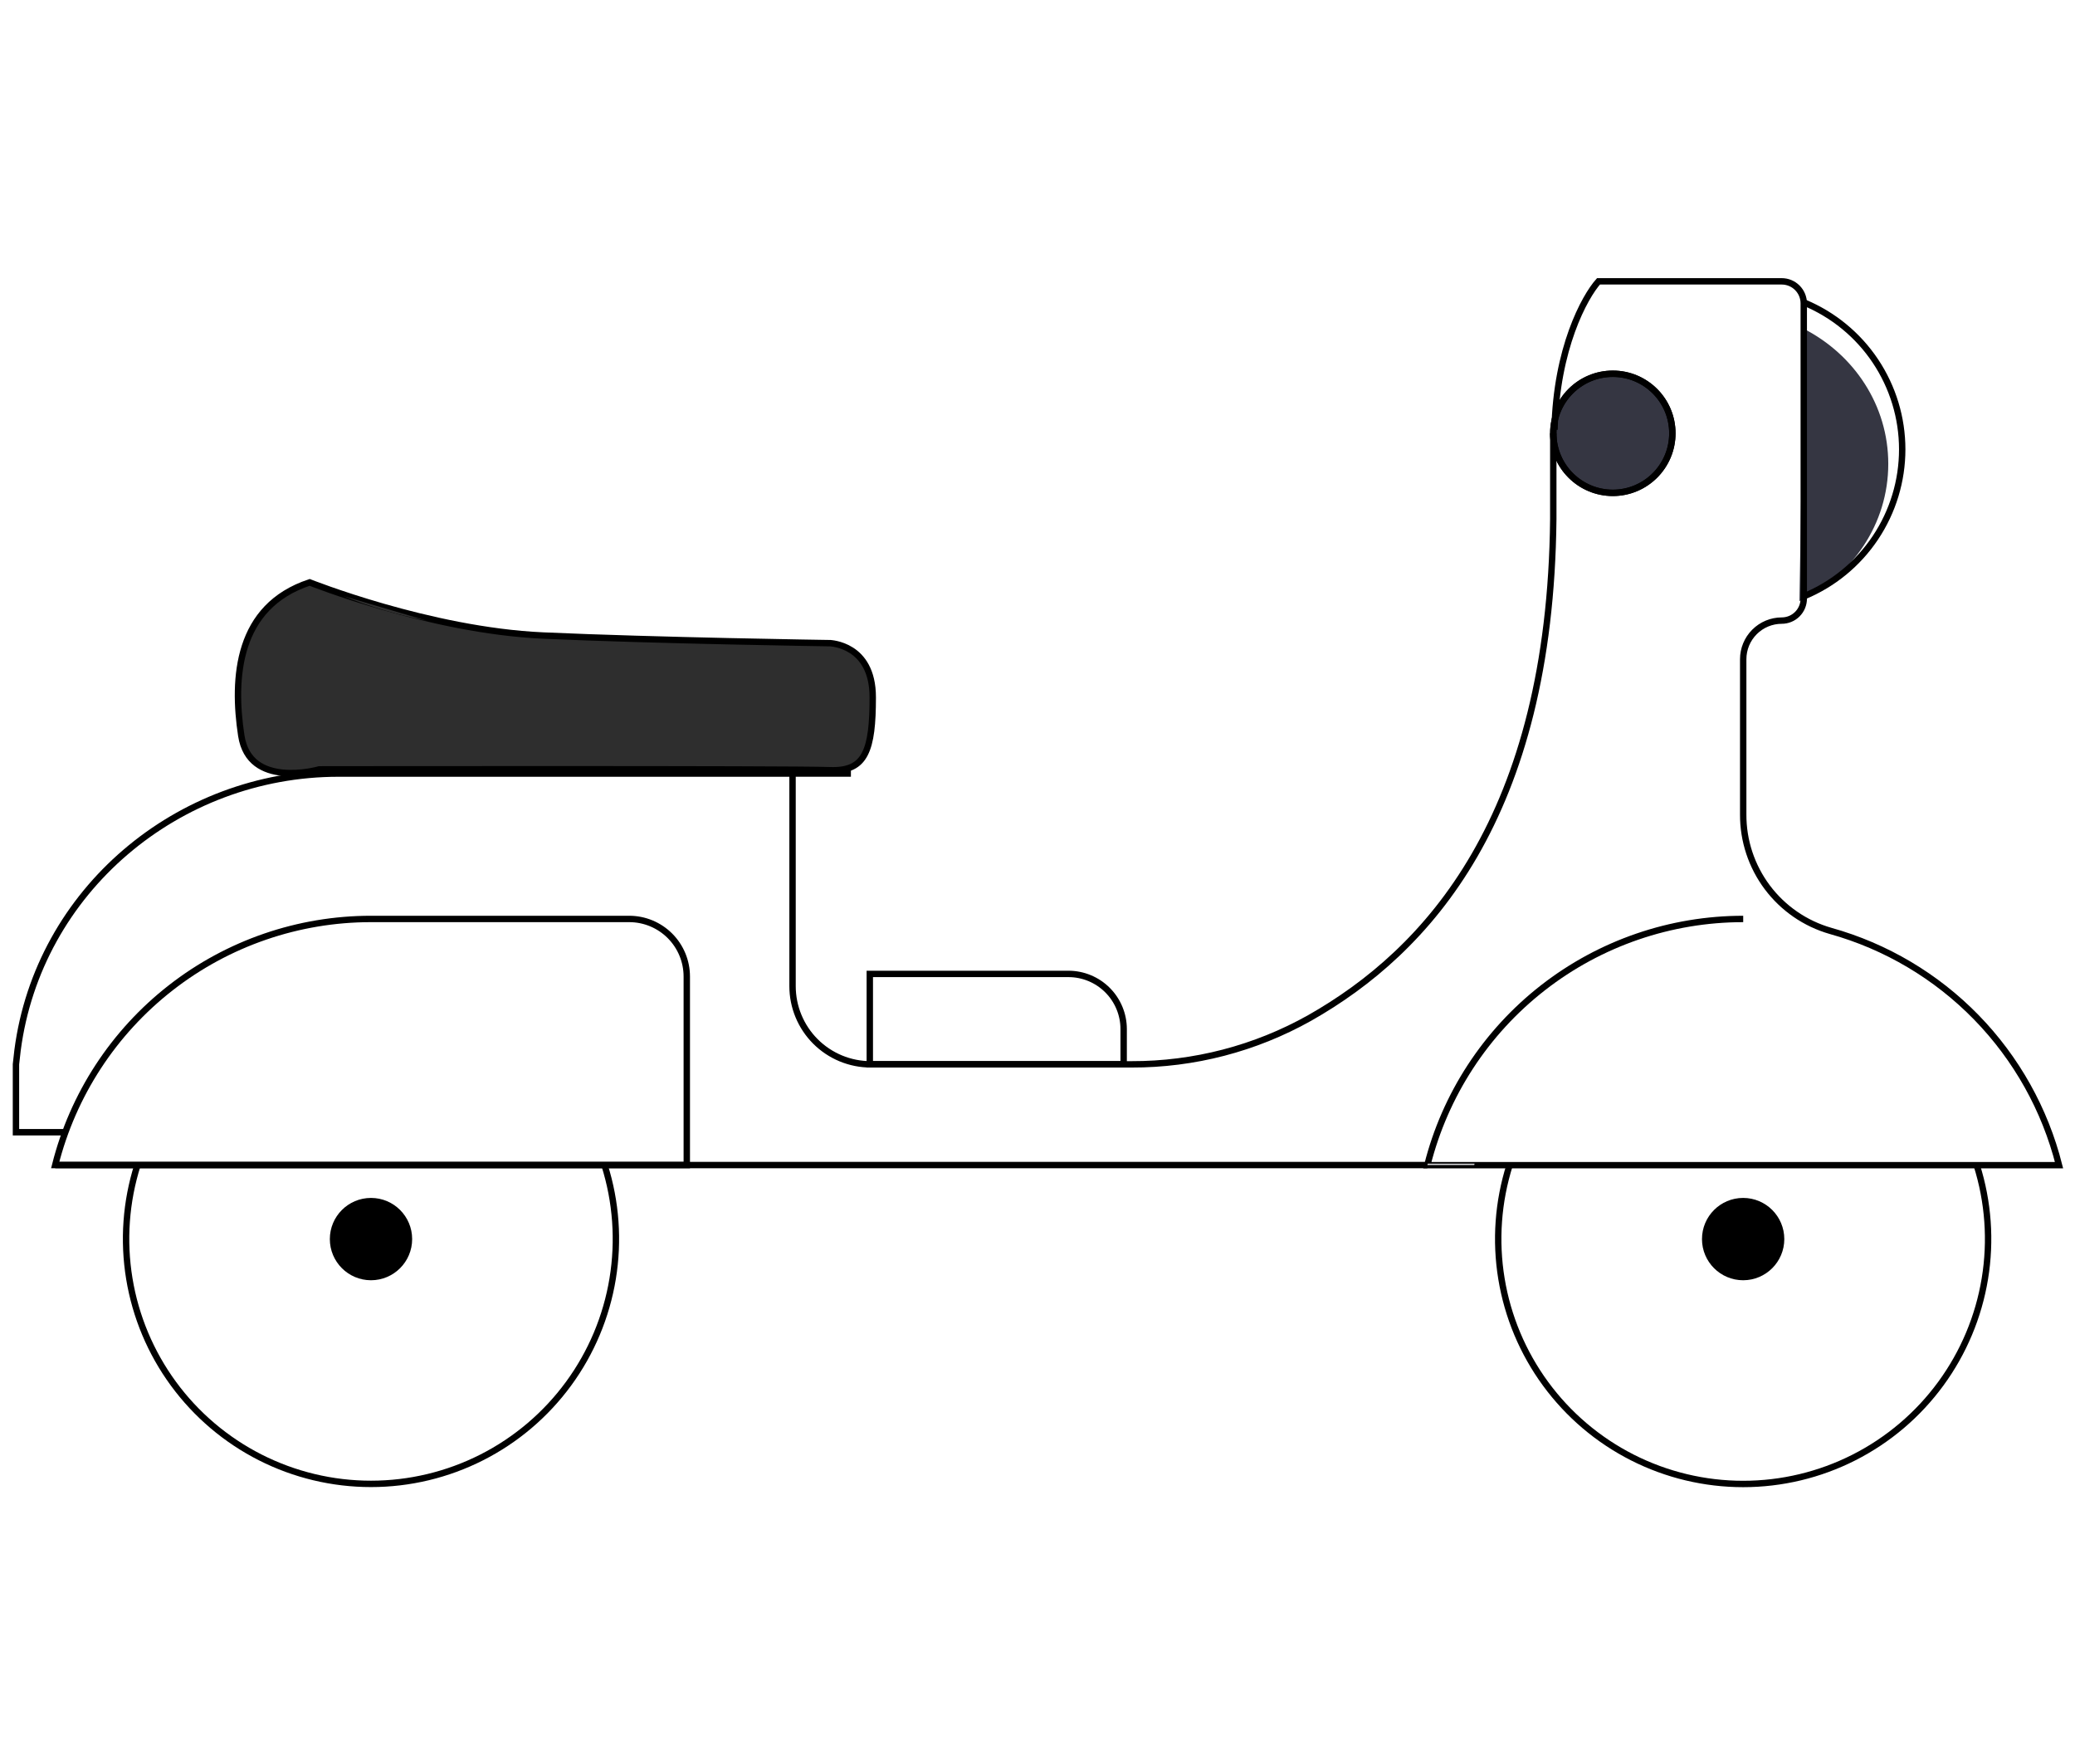
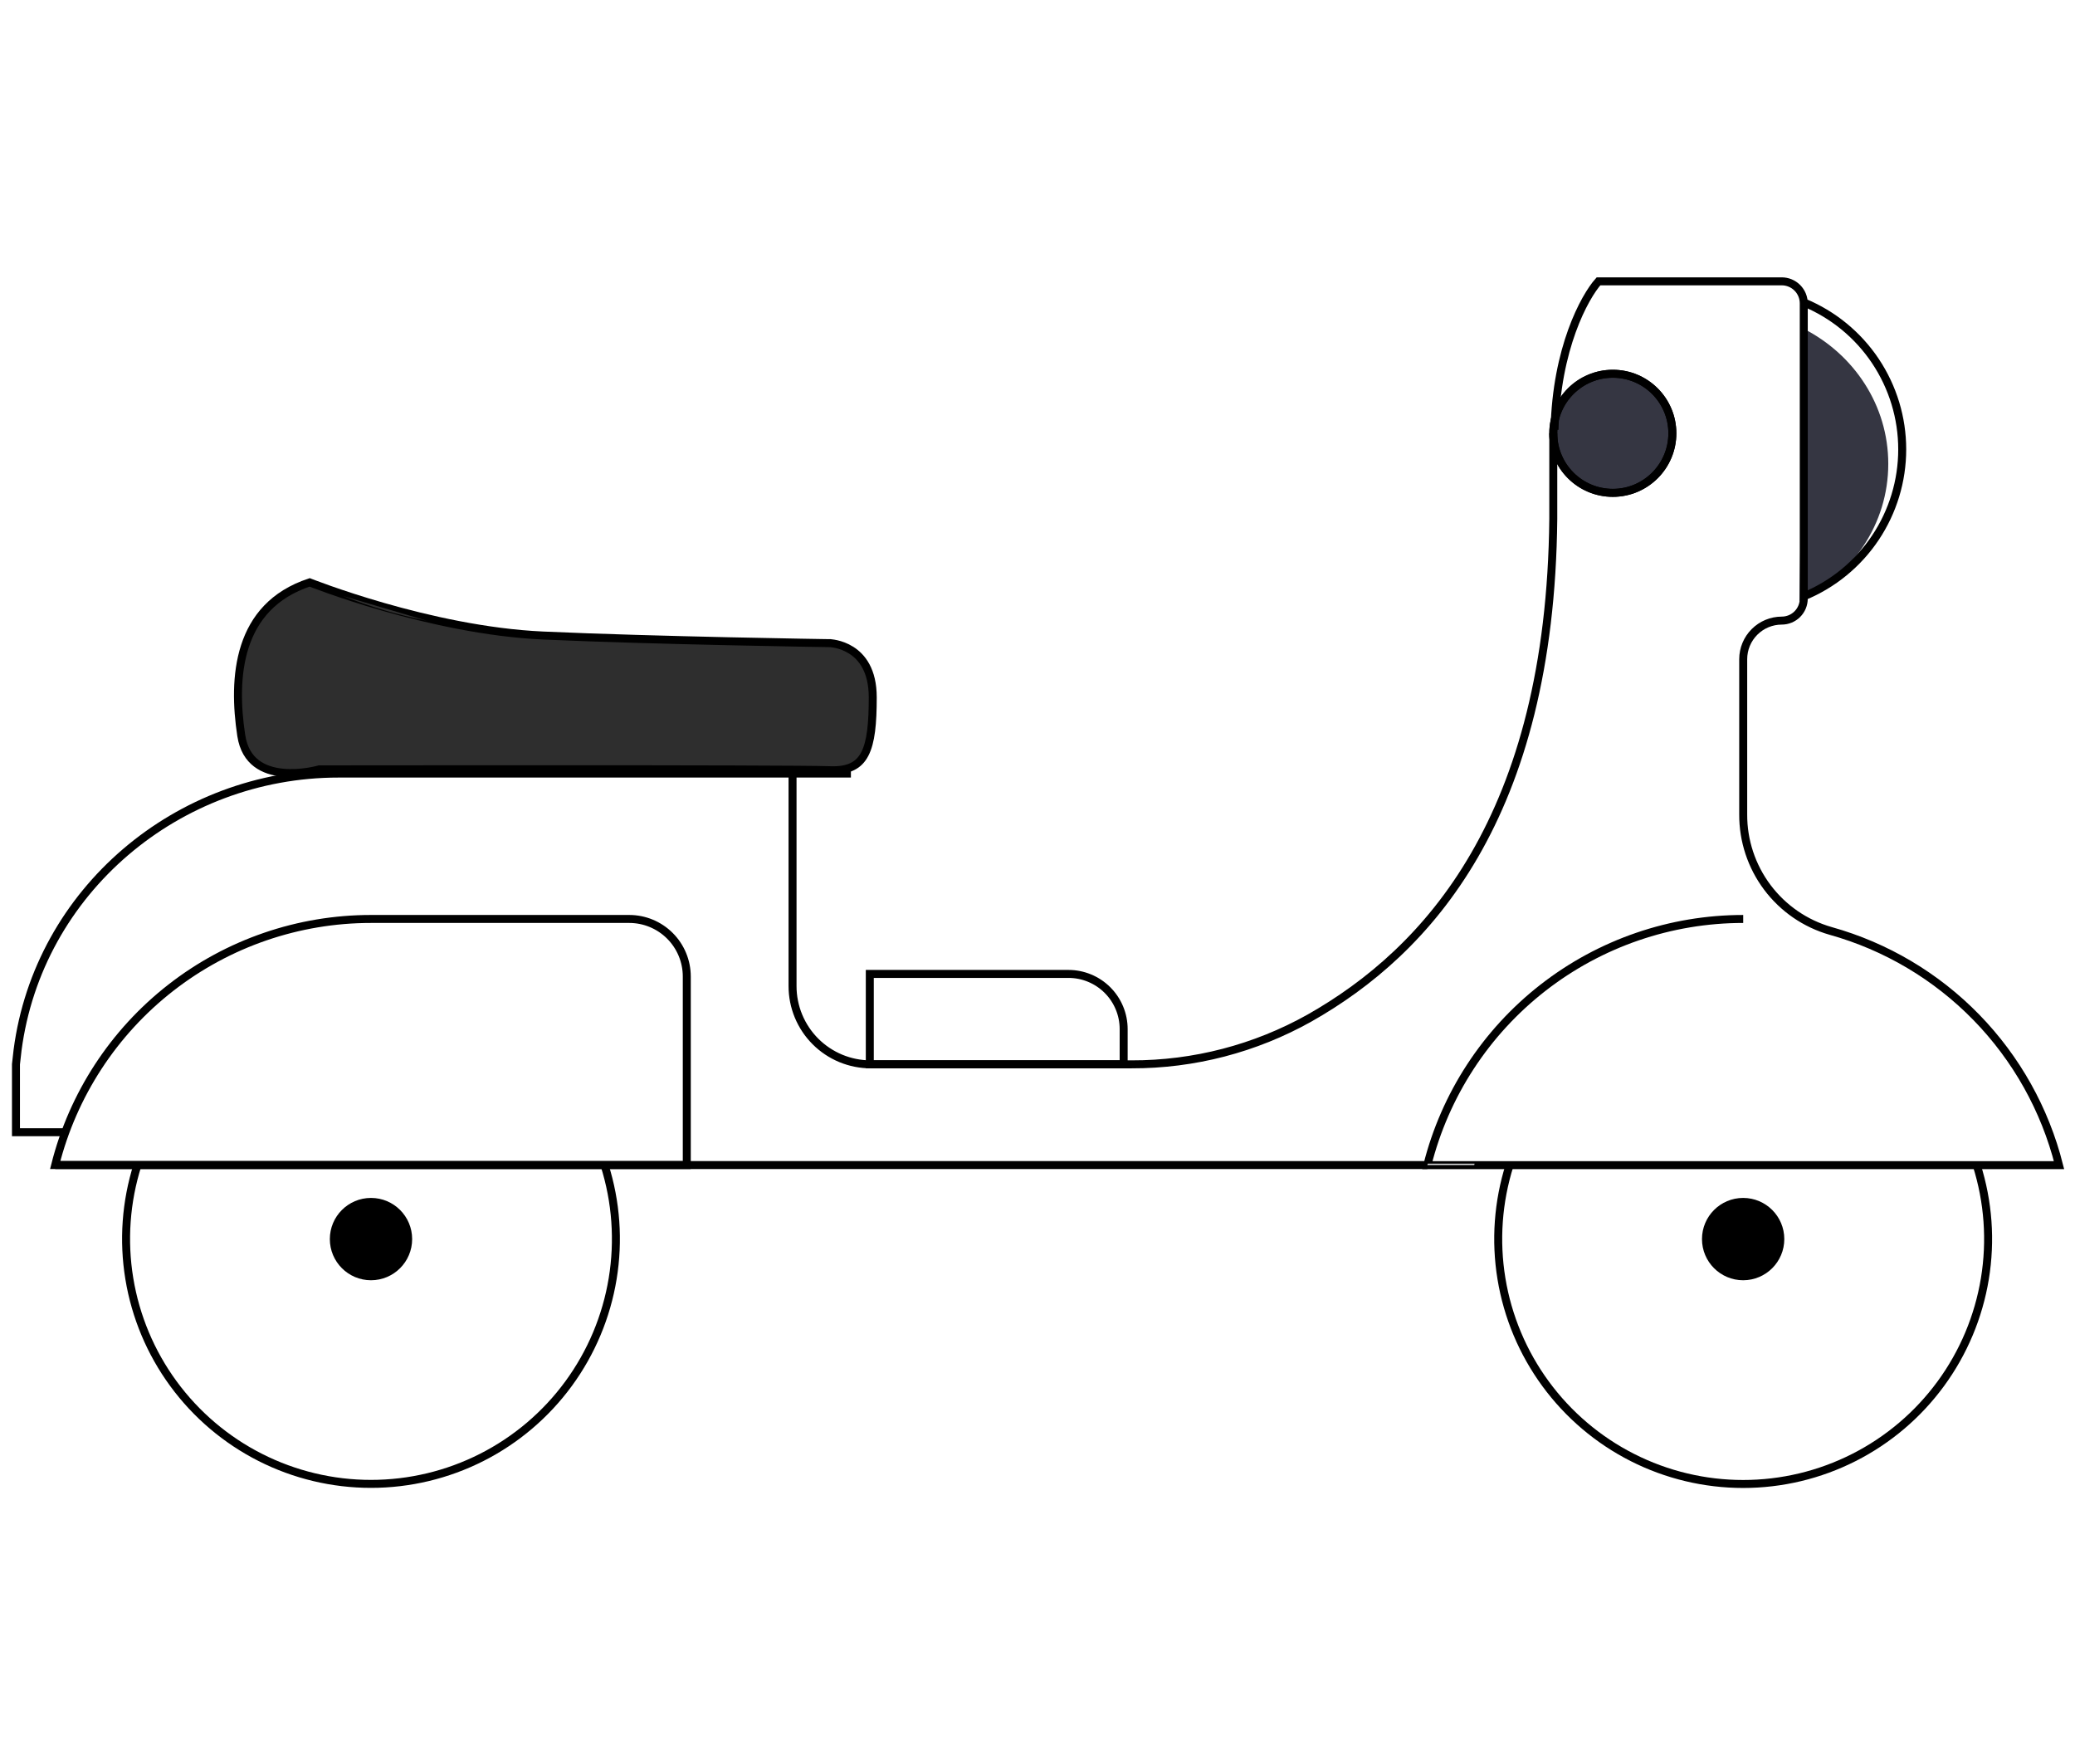
<svg xmlns="http://www.w3.org/2000/svg" width="260" height="221" viewBox="0 0 260 221" fill="none">
-   <path d="M40.044 96.789L40.043 96.389L39.987 96.389L39.933 96.405L39.933 96.405L39.933 96.405L39.932 96.405L39.929 96.406L39.911 96.411C39.896 96.415 39.872 96.421 39.84 96.43C39.777 96.446 39.682 96.47 39.561 96.498C39.318 96.553 38.967 96.626 38.543 96.691C37.692 96.821 36.556 96.919 35.394 96.801C34.229 96.683 33.068 96.35 32.138 95.643C31.218 94.944 30.492 93.853 30.23 92.146C29.683 88.57 29.539 84.495 30.694 80.949C31.831 77.462 34.226 74.474 38.8 72.963C38.813 72.968 38.827 72.973 38.841 72.979C38.956 73.024 39.127 73.09 39.348 73.173C39.791 73.341 40.438 73.581 41.259 73.87C42.901 74.449 45.237 75.227 48.016 76.025C53.571 77.619 60.916 79.299 68.036 79.62C75.117 79.939 84.106 80.179 91.323 80.338C94.932 80.418 98.098 80.477 100.362 80.517C101.494 80.537 102.401 80.552 103.025 80.562C103.336 80.567 103.578 80.57 103.741 80.573L103.926 80.576L103.973 80.576L103.985 80.576L103.985 80.576L103.985 80.576L103.986 80.577L103.988 80.577L103.989 80.577L103.994 80.577C103.998 80.577 104.002 80.577 104.007 80.578C104.014 80.578 104.023 80.578 104.034 80.579C104.071 80.581 104.126 80.586 104.199 80.594C104.343 80.61 104.553 80.64 104.807 80.698C105.315 80.813 105.99 81.036 106.662 81.463C107.982 82.301 109.357 83.969 109.357 87.366C109.357 90.634 109.137 92.968 108.362 94.461C107.983 95.19 107.475 95.709 106.79 96.043C106.099 96.38 105.197 96.541 104.01 96.495C101.546 96.4 85.546 96.373 70.179 96.371C62.492 96.369 54.958 96.374 49.345 96.379C46.539 96.381 44.214 96.384 42.59 96.386L40.707 96.388L40.212 96.389L40.086 96.389L40.054 96.389L40.046 96.389L40.044 96.389C40.043 96.389 40.043 96.389 40.044 96.789Z" fill="#2E2E2E" stroke="black" stroke-width="0.8" />
+   <path d="M40.044 96.789L40.043 96.389L39.987 96.389L39.933 96.405L39.933 96.405L39.933 96.405L39.932 96.405L39.929 96.406L39.911 96.411C39.896 96.415 39.872 96.421 39.84 96.43C39.777 96.446 39.682 96.47 39.561 96.498C39.318 96.553 38.967 96.626 38.543 96.691C37.692 96.821 36.556 96.919 35.394 96.801C34.229 96.683 33.068 96.35 32.138 95.643C31.218 94.944 30.492 93.853 30.23 92.146C29.683 88.57 29.539 84.495 30.694 80.949C31.831 77.462 34.226 74.474 38.8 72.963C38.813 72.968 38.827 72.973 38.841 72.979C38.956 73.024 39.127 73.09 39.348 73.173C39.791 73.341 40.438 73.581 41.259 73.87C42.901 74.449 45.237 75.227 48.016 76.025C53.571 77.619 60.916 79.299 68.036 79.62C75.117 79.939 84.106 80.179 91.323 80.338C94.932 80.418 98.098 80.477 100.362 80.517C101.494 80.537 102.401 80.552 103.025 80.562C103.336 80.567 103.578 80.57 103.741 80.573L103.926 80.576L103.973 80.576L103.985 80.576L103.985 80.576L103.985 80.576L103.986 80.577L103.988 80.577L103.989 80.577L103.994 80.577C103.998 80.577 104.002 80.577 104.007 80.578C104.014 80.578 104.023 80.578 104.034 80.579C104.071 80.581 104.126 80.586 104.199 80.594C104.343 80.61 104.553 80.64 104.807 80.698C105.315 80.813 105.99 81.036 106.662 81.463C107.982 82.301 109.357 83.969 109.357 87.366C109.357 90.634 109.137 92.968 108.362 94.461C107.983 95.19 107.475 95.709 106.79 96.043C106.099 96.38 105.197 96.541 104.01 96.495C101.546 96.4 85.546 96.373 70.179 96.371C62.492 96.369 54.958 96.374 49.345 96.379C46.539 96.381 44.214 96.384 42.59 96.386L40.707 96.388L40.212 96.389L40.086 96.389L40.054 96.389L40.046 96.389L40.044 96.389C40.043 96.389 40.043 96.389 40.044 96.789Z" fill="#2E2E2E" stroke="black" strokeWidth="0.8" />
  <path d="M53.431 77.75C49.867 77.046 46.377 76.016 43.002 74.673L53.431 77.75Z" fill="#2E2E2E" />
  <path d="M202.089 61.747C206.209 61.747 209.549 58.406 209.549 54.286C209.549 50.166 206.209 46.825 202.089 46.825C197.968 46.825 194.628 50.166 194.628 54.286C194.628 58.406 197.968 61.747 202.089 61.747Z" fill="#353642" />
-   <path d="M202.089 61.747C206.209 61.747 209.549 58.406 209.549 54.286C209.549 50.166 206.209 46.825 202.089 46.825C197.968 46.825 194.628 50.166 194.628 54.286C194.628 58.406 197.968 61.747 202.089 61.747Z" stroke="black" stroke-width="0.8" stroke-miterlimit="10" />
-   <path d="M202.089 61.747C206.209 61.747 209.549 58.406 209.549 54.286C209.549 50.166 206.209 46.825 202.089 46.825C197.968 46.825 194.628 50.166 194.628 54.286C194.628 58.406 197.968 61.747 202.089 61.747Z" stroke="black" stroke-width="0.8" stroke-miterlimit="10" />
+   <path d="M202.089 61.747C206.209 61.747 209.549 58.406 209.549 54.286C209.549 50.166 206.209 46.825 202.089 46.825C197.968 46.825 194.628 50.166 194.628 54.286C194.628 58.406 197.968 61.747 202.089 61.747Z" stroke="black" strokeWidth="0.8" stroke-miterlimit="10" />
+   <path d="M202.089 61.747C206.209 61.747 209.549 58.406 209.549 54.286C209.549 50.166 206.209 46.825 202.089 46.825C197.968 46.825 194.628 50.166 194.628 54.286C194.628 58.406 197.968 61.747 202.089 61.747Z" stroke="black" strokeWidth="0.8" stroke-miterlimit="10" />
  <path d="M226.035 41.203C232.321 44.424 236.603 50.786 236.603 58.111C236.603 65.665 232.067 72.188 225.473 75.307L226.035 41.203Z" fill="#353642" />
-   <path d="M133.885 122.016H108.987V133.336H140.796V128.932C140.796 127.098 140.068 125.34 138.772 124.043C137.476 122.747 135.718 122.017 133.885 122.016V122.016Z" stroke="black" stroke-width="0.8" stroke-miterlimit="10" />
-   <path d="M8.176 141.85H2V133.336C2.059 132.74 2.123 132.157 2.199 131.578C4.807 111.609 22.269 96.916 42.407 96.916H99.307V123.546C99.307 124.833 99.56 126.107 100.052 127.296C100.543 128.485 101.265 129.565 102.174 130.475C103.084 131.385 104.164 132.106 105.352 132.599C106.541 133.091 107.815 133.345 109.101 133.345H141.777C149.591 133.365 157.277 131.366 164.091 127.541C178.861 119.18 194.26 102.348 194.628 65.027V54.286" stroke="black" stroke-width="0.8" stroke-miterlimit="10" />
-   <path d="M226.035 37.893C229.679 39.398 232.795 41.95 234.987 45.227C237.179 48.504 238.35 52.358 238.35 56.3C238.35 60.243 237.179 64.096 234.987 67.373C232.795 70.65 229.679 73.202 226.035 74.707" stroke="black" stroke-width="0.8" stroke-miterlimit="10" />
-   <path d="M86.055 145.962H6.916C9.136 137.15 14.234 129.332 21.403 123.747C28.571 118.161 37.398 115.129 46.486 115.13H78.844C80.757 115.13 82.591 115.89 83.943 117.242C85.296 118.595 86.055 120.429 86.055 122.342V145.962Z" stroke="black" stroke-width="0.8" stroke-miterlimit="10" />
-   <path d="M6.916 145.963H86.055H178.848" stroke="black" stroke-width="0.8" stroke-miterlimit="10" />
-   <path d="M218.426 115.131C209.336 115.129 200.505 118.162 193.335 123.75C186.166 129.338 181.067 137.16 178.848 145.976H258C256.236 138.996 252.66 132.606 247.634 127.452C242.607 122.298 236.308 118.564 229.374 116.627C226.207 115.721 223.424 113.804 221.447 111.169C219.471 108.534 218.41 105.325 218.426 102.031V82.586C218.426 81.305 218.935 80.076 219.84 79.17C220.745 78.263 221.972 77.753 223.254 77.751C223.616 77.751 223.975 77.68 224.31 77.542C224.644 77.404 224.949 77.201 225.205 76.945C225.461 76.689 225.665 76.385 225.804 76.05C225.942 75.716 226.014 75.357 226.014 74.995V38.008C226.014 37.276 225.723 36.573 225.205 36.056C224.688 35.538 223.986 35.247 223.254 35.247H200.292C198.55 37.201 195.009 43.656 194.786 53.84" stroke="black" stroke-width="0.8" stroke-miterlimit="10" />
-   <path d="M75.746 145.963C77.2 150.561 77.55 155.437 76.768 160.196C75.986 164.955 74.093 169.462 71.243 173.353C68.393 177.243 64.666 180.407 60.365 182.588C56.063 184.769 51.309 185.906 46.486 185.906C41.663 185.906 36.908 184.769 32.607 182.588C28.306 180.407 24.579 177.243 21.729 173.353C18.879 169.462 16.986 164.955 16.204 160.196C15.421 155.437 15.772 150.561 17.226 145.963" stroke="black" stroke-width="0.8" stroke-miterlimit="10" />
-   <path d="M247.682 145.963C249.137 150.562 249.489 155.439 248.707 160.199C247.925 164.959 246.032 169.468 243.182 173.36C240.332 177.252 236.604 180.417 232.302 182.599C228 184.781 223.244 185.918 218.42 185.918C213.596 185.918 208.84 184.781 204.538 182.599C200.235 180.417 196.508 177.252 193.658 173.36C190.807 169.468 188.915 164.959 188.133 160.199C187.351 155.439 187.702 150.562 189.158 145.963" stroke="black" stroke-width="0.8" stroke-miterlimit="10" />
+   <path d="M133.885 122.016H108.987V133.336H140.796V128.932C140.796 127.098 140.068 125.34 138.772 124.043C137.476 122.747 135.718 122.017 133.885 122.016V122.016Z" stroke="black" strokeWidth="0.8" stroke-miterlimit="10" />
+   <path d="M8.176 141.85H2V133.336C2.059 132.74 2.123 132.157 2.199 131.578C4.807 111.609 22.269 96.916 42.407 96.916H99.307V123.546C99.307 124.833 99.56 126.107 100.052 127.296C100.543 128.485 101.265 129.565 102.174 130.475C103.084 131.385 104.164 132.106 105.352 132.599C106.541 133.091 107.815 133.345 109.101 133.345H141.777C149.591 133.365 157.277 131.366 164.091 127.541C178.861 119.18 194.26 102.348 194.628 65.027V54.286" stroke="black" strokeWidth="0.8" stroke-miterlimit="10" />
+   <path d="M226.035 37.893C229.679 39.398 232.795 41.95 234.987 45.227C237.179 48.504 238.35 52.358 238.35 56.3C238.35 60.243 237.179 64.096 234.987 67.373C232.795 70.65 229.679 73.202 226.035 74.707" stroke="black" strokeWidth="0.8" stroke-miterlimit="10" />
+   <path d="M86.055 145.962H6.916C9.136 137.15 14.234 129.332 21.403 123.747C28.571 118.161 37.398 115.129 46.486 115.13H78.844C80.757 115.13 82.591 115.89 83.943 117.242C85.296 118.595 86.055 120.429 86.055 122.342V145.962Z" stroke="black" strokeWidth="0.8" stroke-miterlimit="10" />
+   <path d="M6.916 145.963H86.055H178.848" stroke="black" strokeWidth="0.8" stroke-miterlimit="10" />
+   <path d="M218.426 115.131C209.336 115.129 200.505 118.162 193.335 123.75C186.166 129.338 181.067 137.16 178.848 145.976H258C256.236 138.996 252.66 132.606 247.634 127.452C242.607 122.298 236.308 118.564 229.374 116.627C226.207 115.721 223.424 113.804 221.447 111.169C219.471 108.534 218.41 105.325 218.426 102.031V82.586C218.426 81.305 218.935 80.076 219.84 79.17C220.745 78.263 221.972 77.753 223.254 77.751C223.616 77.751 223.975 77.68 224.31 77.542C224.644 77.404 224.949 77.201 225.205 76.945C225.461 76.689 225.665 76.385 225.804 76.05C225.942 75.716 226.014 75.357 226.014 74.995V38.008C226.014 37.276 225.723 36.573 225.205 36.056C224.688 35.538 223.986 35.247 223.254 35.247H200.292C198.55 37.201 195.009 43.656 194.786 53.84" stroke="black" strokeWidth="0.8" stroke-miterlimit="10" />
+   <path d="M75.746 145.963C77.2 150.561 77.55 155.437 76.768 160.196C75.986 164.955 74.093 169.462 71.243 173.353C68.393 177.243 64.666 180.407 60.365 182.588C56.063 184.769 51.309 185.906 46.486 185.906C41.663 185.906 36.908 184.769 32.607 182.588C28.306 180.407 24.579 177.243 21.729 173.353C18.879 169.462 16.986 164.955 16.204 160.196C15.421 155.437 15.772 150.561 17.226 145.963" stroke="black" strokeWidth="0.8" stroke-miterlimit="10" />
+   <path d="M247.682 145.963C249.137 150.562 249.489 155.439 248.707 160.199C247.925 164.959 246.032 169.468 243.182 173.36C240.332 177.252 236.604 180.417 232.302 182.599C228 184.781 223.244 185.918 218.42 185.918C213.596 185.918 208.84 184.781 204.538 182.599C200.235 180.417 196.508 177.252 193.658 173.36C190.807 169.468 188.915 164.959 188.133 160.199C187.351 155.439 187.702 150.562 189.158 145.963" stroke="black" strokeWidth="0.8" stroke-miterlimit="10" />
  <path d="M218.418 160.394C221.266 160.394 223.575 158.085 223.575 155.237C223.575 152.389 221.266 150.08 218.418 150.08C215.57 150.08 213.261 152.389 213.261 155.237C213.261 158.085 215.57 160.394 218.418 160.394Z" fill="black" />
  <path d="M46.486 160.394C49.334 160.394 51.643 158.085 51.643 155.237C51.643 152.389 49.334 150.08 46.486 150.08C43.638 150.08 41.329 152.389 41.329 155.237C41.329 158.085 43.638 160.394 46.486 160.394Z" fill="black" />
-   <path d="M99.307 96.912H106.62" stroke="black" stroke-width="0.8" stroke-miterlimit="10" />
+   <path d="M99.307 96.912H106.62" stroke="black" strokeWidth="0.8" stroke-miterlimit="10" />
  <path d="M184.766 145.789C184.736 145.903 184.724 145.963 184.724 145.963H178.848C178.871 145.907 178.888 145.849 178.899 145.789H184.766Z" fill="#D8D9DB" />
</svg>
